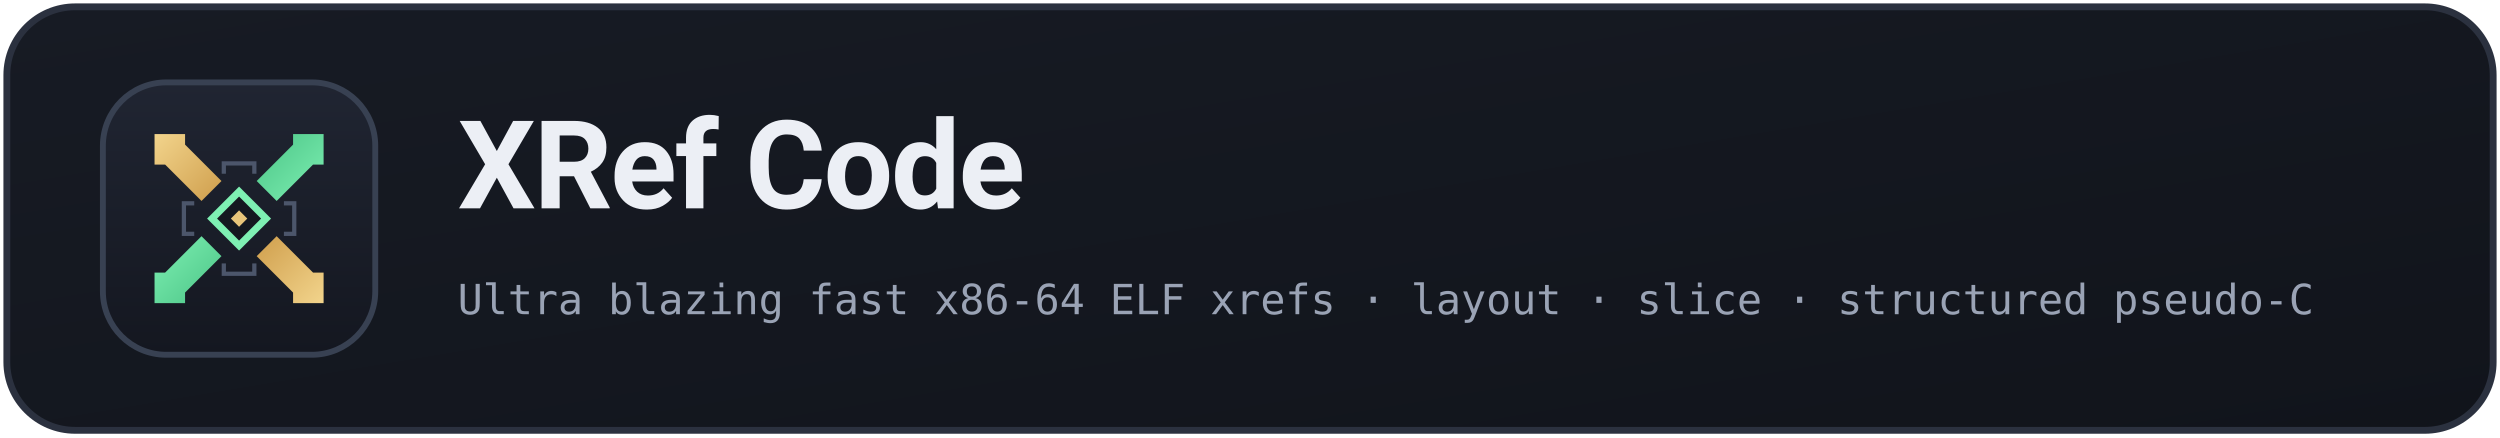
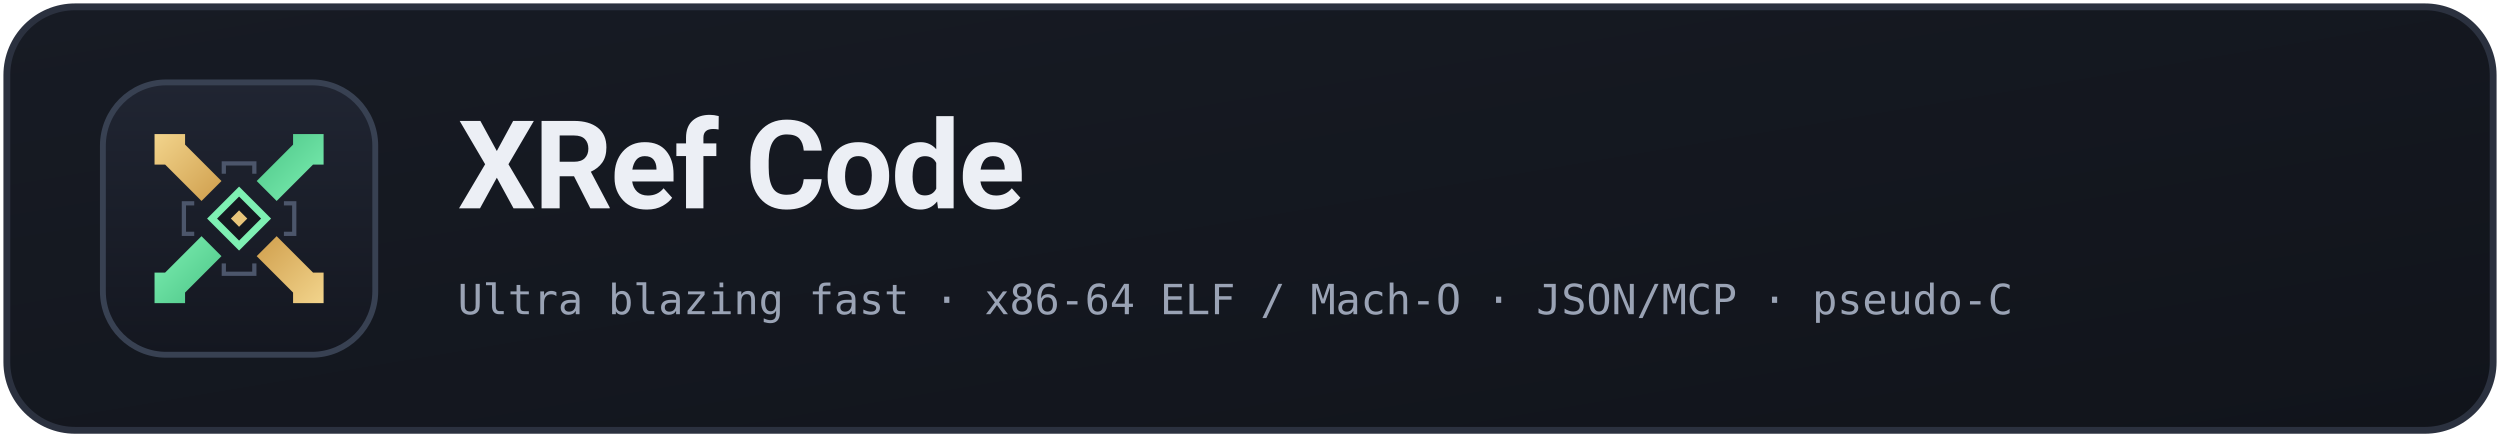
- <svg xmlns="http://www.w3.org/2000/svg" viewBox="0 0 732 128" role="img" aria-label="XRef Code — Ultra blazing fast x86-64 ELF cross-references &amp; structured pseudo-C">
+ <svg xmlns="http://www.w3.org/2000/svg" viewBox="0 0 732 128" role="img" aria-label="XRef Code — Ultra blazing fast x86-64 ELF and Mach-O analysis, JSON/MCP and pseudo-C">
  <defs>
    <linearGradient id="bg" x1="0" y1="0" x2="1" y2="1">
      <stop offset="0%" stop-color="#171b24" />
      <stop offset="100%" stop-color="#11141b" />
    </linearGradient>
    <linearGradient id="plate" x1="0" y1="0" x2="0" y2="1">
      <stop offset="0%" stop-color="#202532" />
      <stop offset="100%" stop-color="#141720" />
    </linearGradient>
    <linearGradient id="gold" x1="0" y1="0" x2="1" y2="1">
      <stop offset="0%" stop-color="#f2d48c" />
      <stop offset="100%" stop-color="#cf9e4c" />
    </linearGradient>
    <linearGradient id="mint" x1="1" y1="0" x2="0" y2="1">
      <stop offset="0%" stop-color="#7ef0b3" />
      <stop offset="100%" stop-color="#4bc486" />
    </linearGradient>
  </defs>
  <rect x="2" y="2" width="728" height="124" rx="20" fill="url(#bg)" stroke="#2b313f" stroke-width="2" />
  <g transform="translate(26 20) scale(0.34375)">
    <rect x="12" y="12" width="232" height="232" rx="54" fill="url(#plate)" stroke="#384152" stroke-width="5" />
    <g fill="none" stroke="#4c566b" stroke-width="3.6" stroke-linecap="square">
      <path d="M88 115 H81 V141 H88" />
      <path d="M168 115 H175 V141 H168" />
      <path d="M115 88 V81 H141 V88" />
      <path d="M115 168 V175 H141 V168" />
    </g>
    <g fill="url(#gold)">
      <path d="M56 56 H82 V65 L113 96 L96 113 L65 82 H56 Z" />
      <path d="M56 56 H82 V65 L113 96 L96 113 L65 82 H56 Z" transform="rotate(180 128 128)" />
    </g>
    <g fill="url(#mint)">
      <path d="M56 56 H82 V65 L113 96 L96 113 L65 82 H56 Z" transform="rotate(90 128 128)" />
      <path d="M56 56 H82 V65 L113 96 L96 113 L65 82 H56 Z" transform="rotate(270 128 128)" />
    </g>
    <polygon points="128,105 151,128 128,151 105,128" fill="#141820" stroke="#7ef0b3" stroke-width="6" />
    <polygon points="128,121 135,128 128,135 121,128" fill="#e8c57a" />
  </g>
  <text x="134" y="61" fill="#eceff5" font-family="-apple-system, BlinkMacSystemFont, 'Segoe UI', Roboto, Helvetica, Arial, sans-serif" font-size="36" font-weight="700" letter-spacing="-0.6">XRef Code</text>
-   <text x="134" y="92" fill="#9aa3b5" font-family="ui-monospace, SFMono-Regular, 'JetBrains Mono', Menlo, Consolas, monospace" font-size="12.2" font-weight="500">Ultra blazing fast x86-64 ELF xrefs · layout · slice · structured pseudo-C</text>
+   <text x="134" y="92" fill="#9aa3b5" font-family="ui-monospace, SFMono-Regular, 'JetBrains Mono', Menlo, Consolas, monospace" font-size="12.2" font-weight="500">Ultra blazing fast · x86-64 ELF / Mach-O · JSON/MCP · pseudo-C</text>
</svg>
